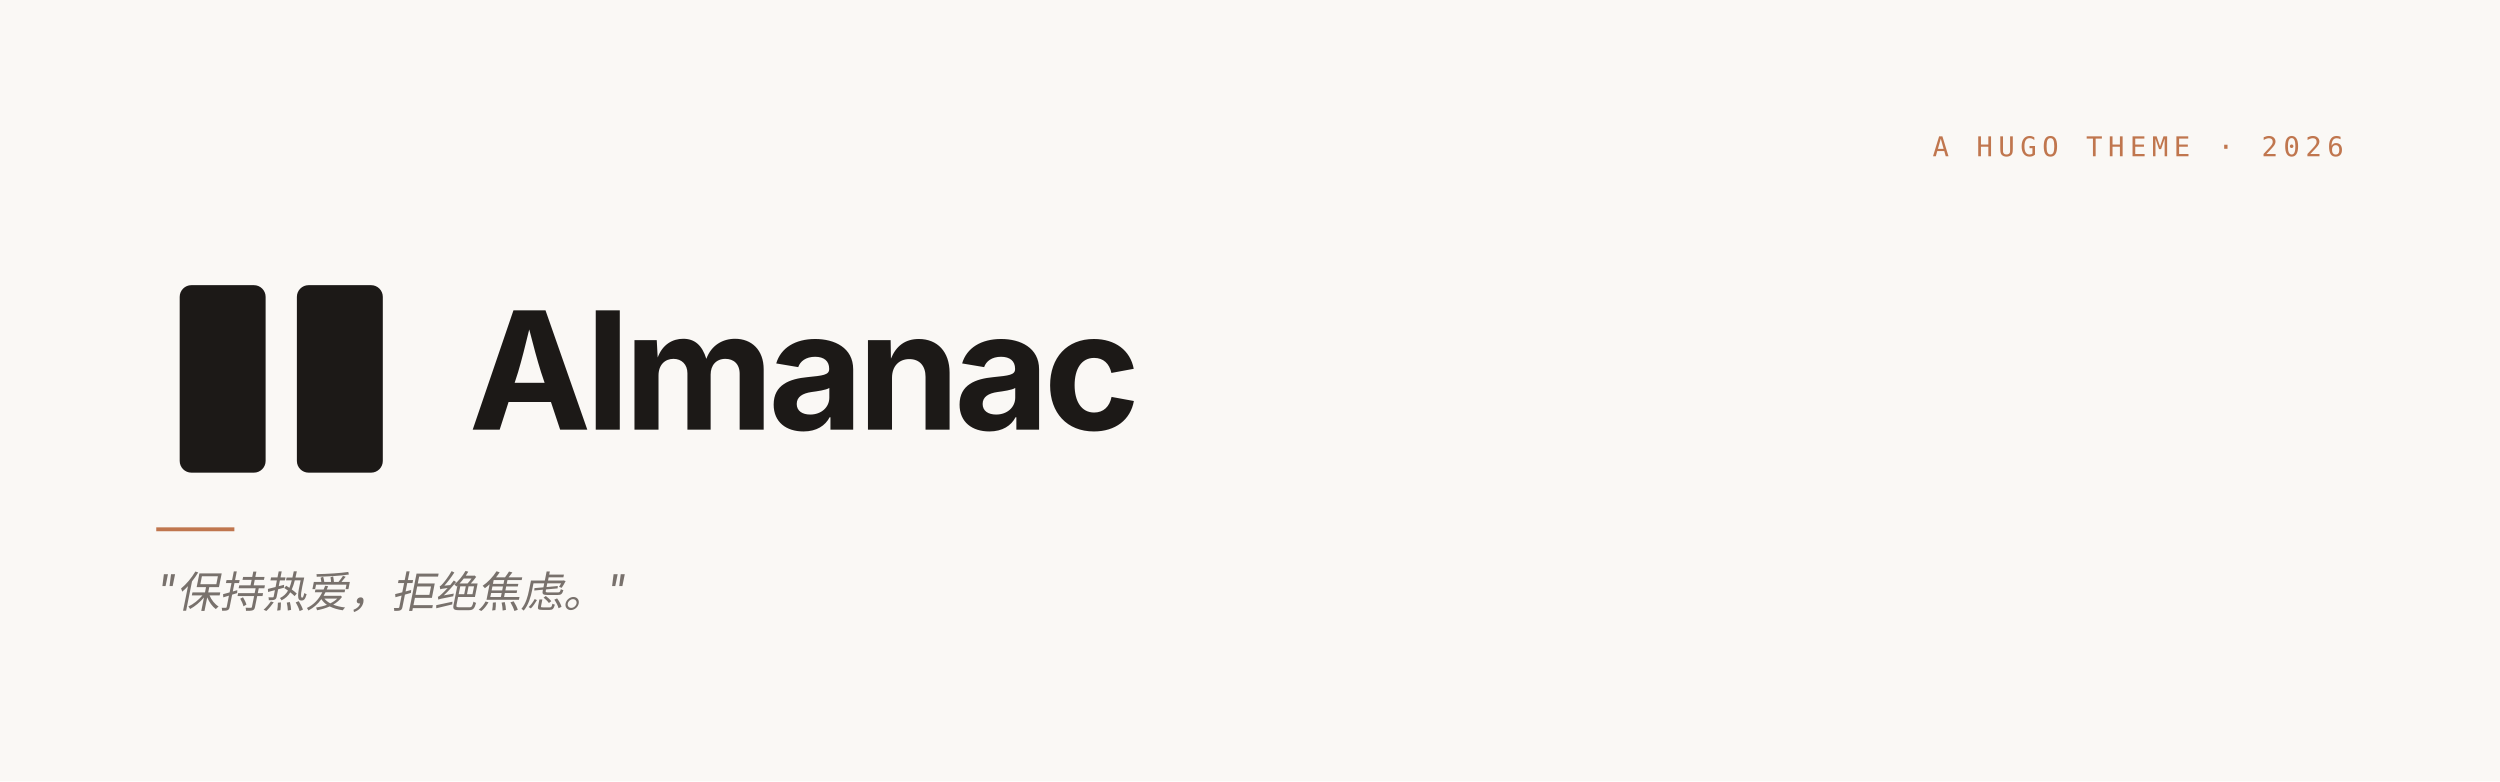
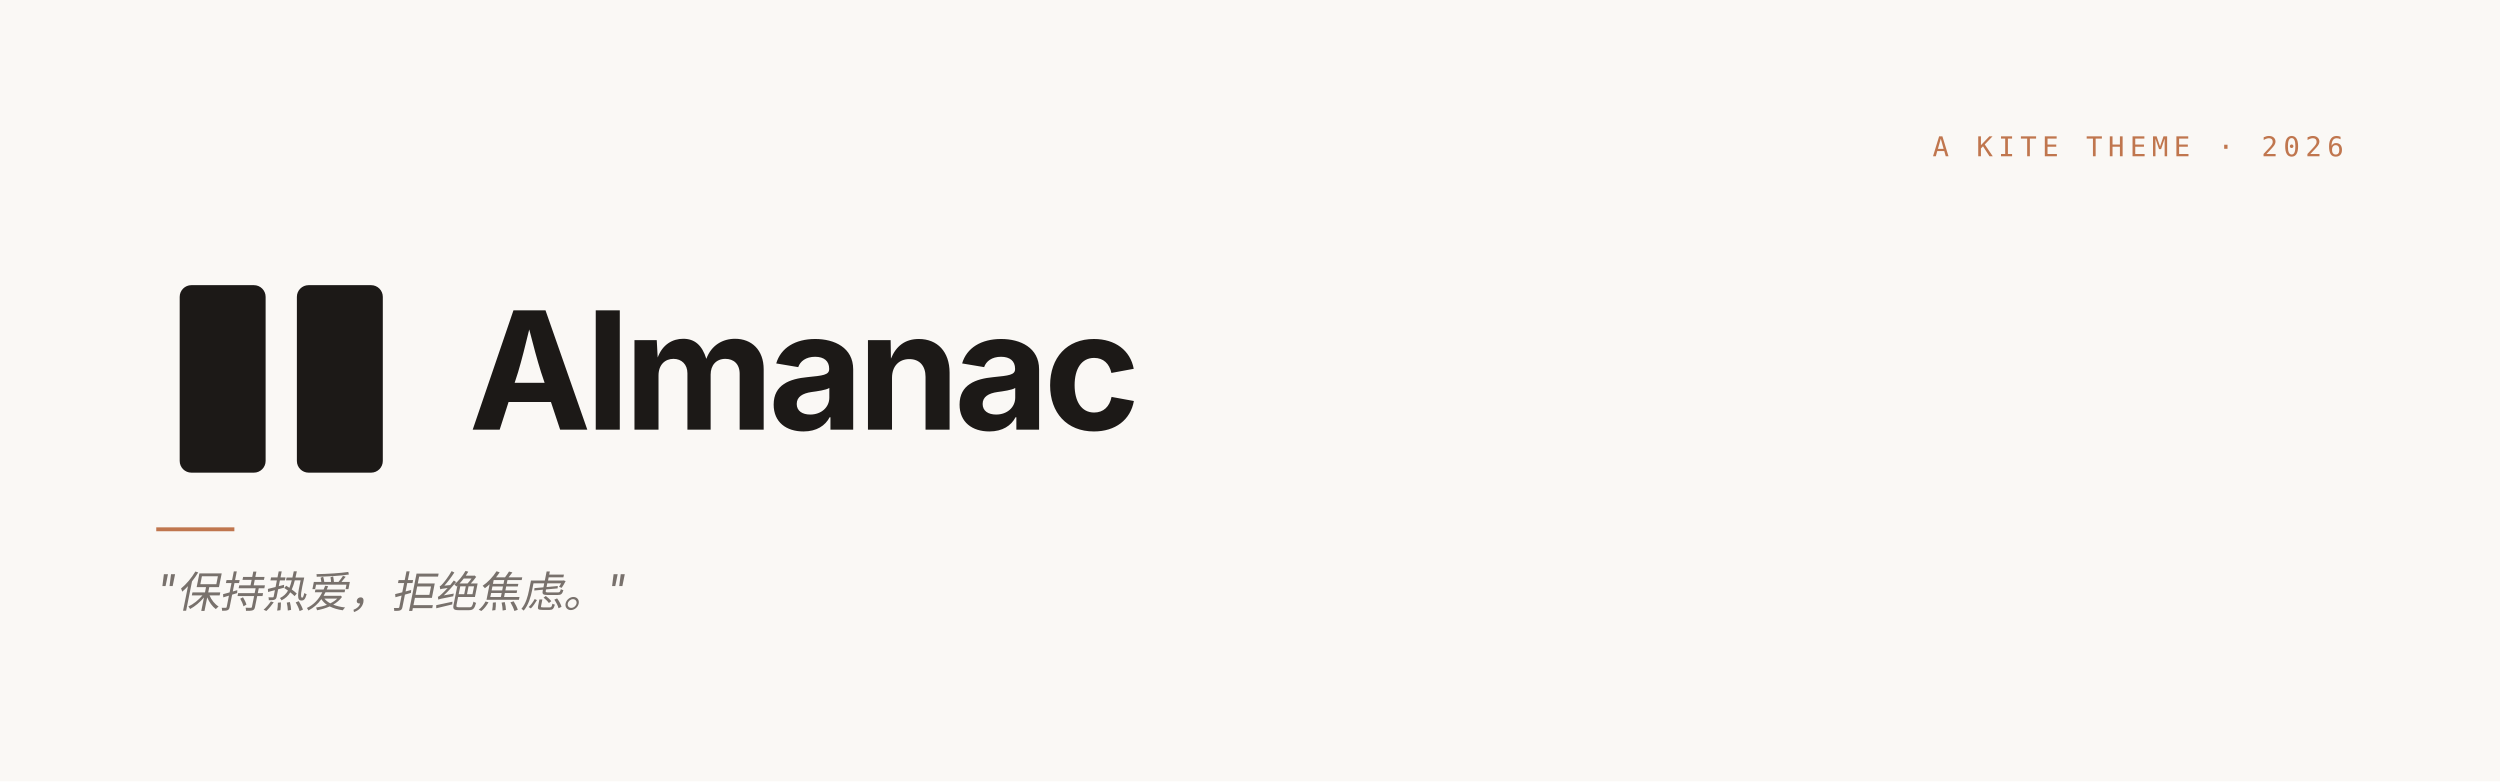
<svg xmlns="http://www.w3.org/2000/svg" viewBox="0 0 1280 400">
  <rect width="1280" height="400" fill="#faf8f5" />
-   <text x="1200" y="80" text-anchor="end" font-family="ui-monospace, 'SF Mono', monospace" font-size="14" fill="#c0764e" letter-spacing="0.2em">A HUGO THEME · 2026</text>
+   <text x="1200" y="80" text-anchor="end" font-family="ui-monospace, 'SF Mono', monospace" font-size="14" fill="#c0764e" letter-spacing="0.2em">A KITE THEME · 2026</text>
  <g transform="translate(80 130)">
    <g transform="scale(4)" fill="#1c1917">
      <rect x="3" y="4" width="11" height="24" rx="1.5" />
      <rect x="18" y="4" width="11" height="24" rx="1.5" />
    </g>
    <text x="160" y="90" font-family="system-ui, -apple-system, BlinkMacSystemFont, 'Segoe UI', sans-serif" font-size="84" font-weight="700" fill="#1c1917" letter-spacing="-0.035em">Almanac</text>
  </g>
  <rect x="80" y="270" width="40" height="2" fill="#c0764e" />
  <text x="80" y="310" font-family="system-ui, -apple-system, sans-serif" font-size="22" font-style="italic" fill="#78716c">"保持热爱，拒绝焦虑。"</text>
</svg>
